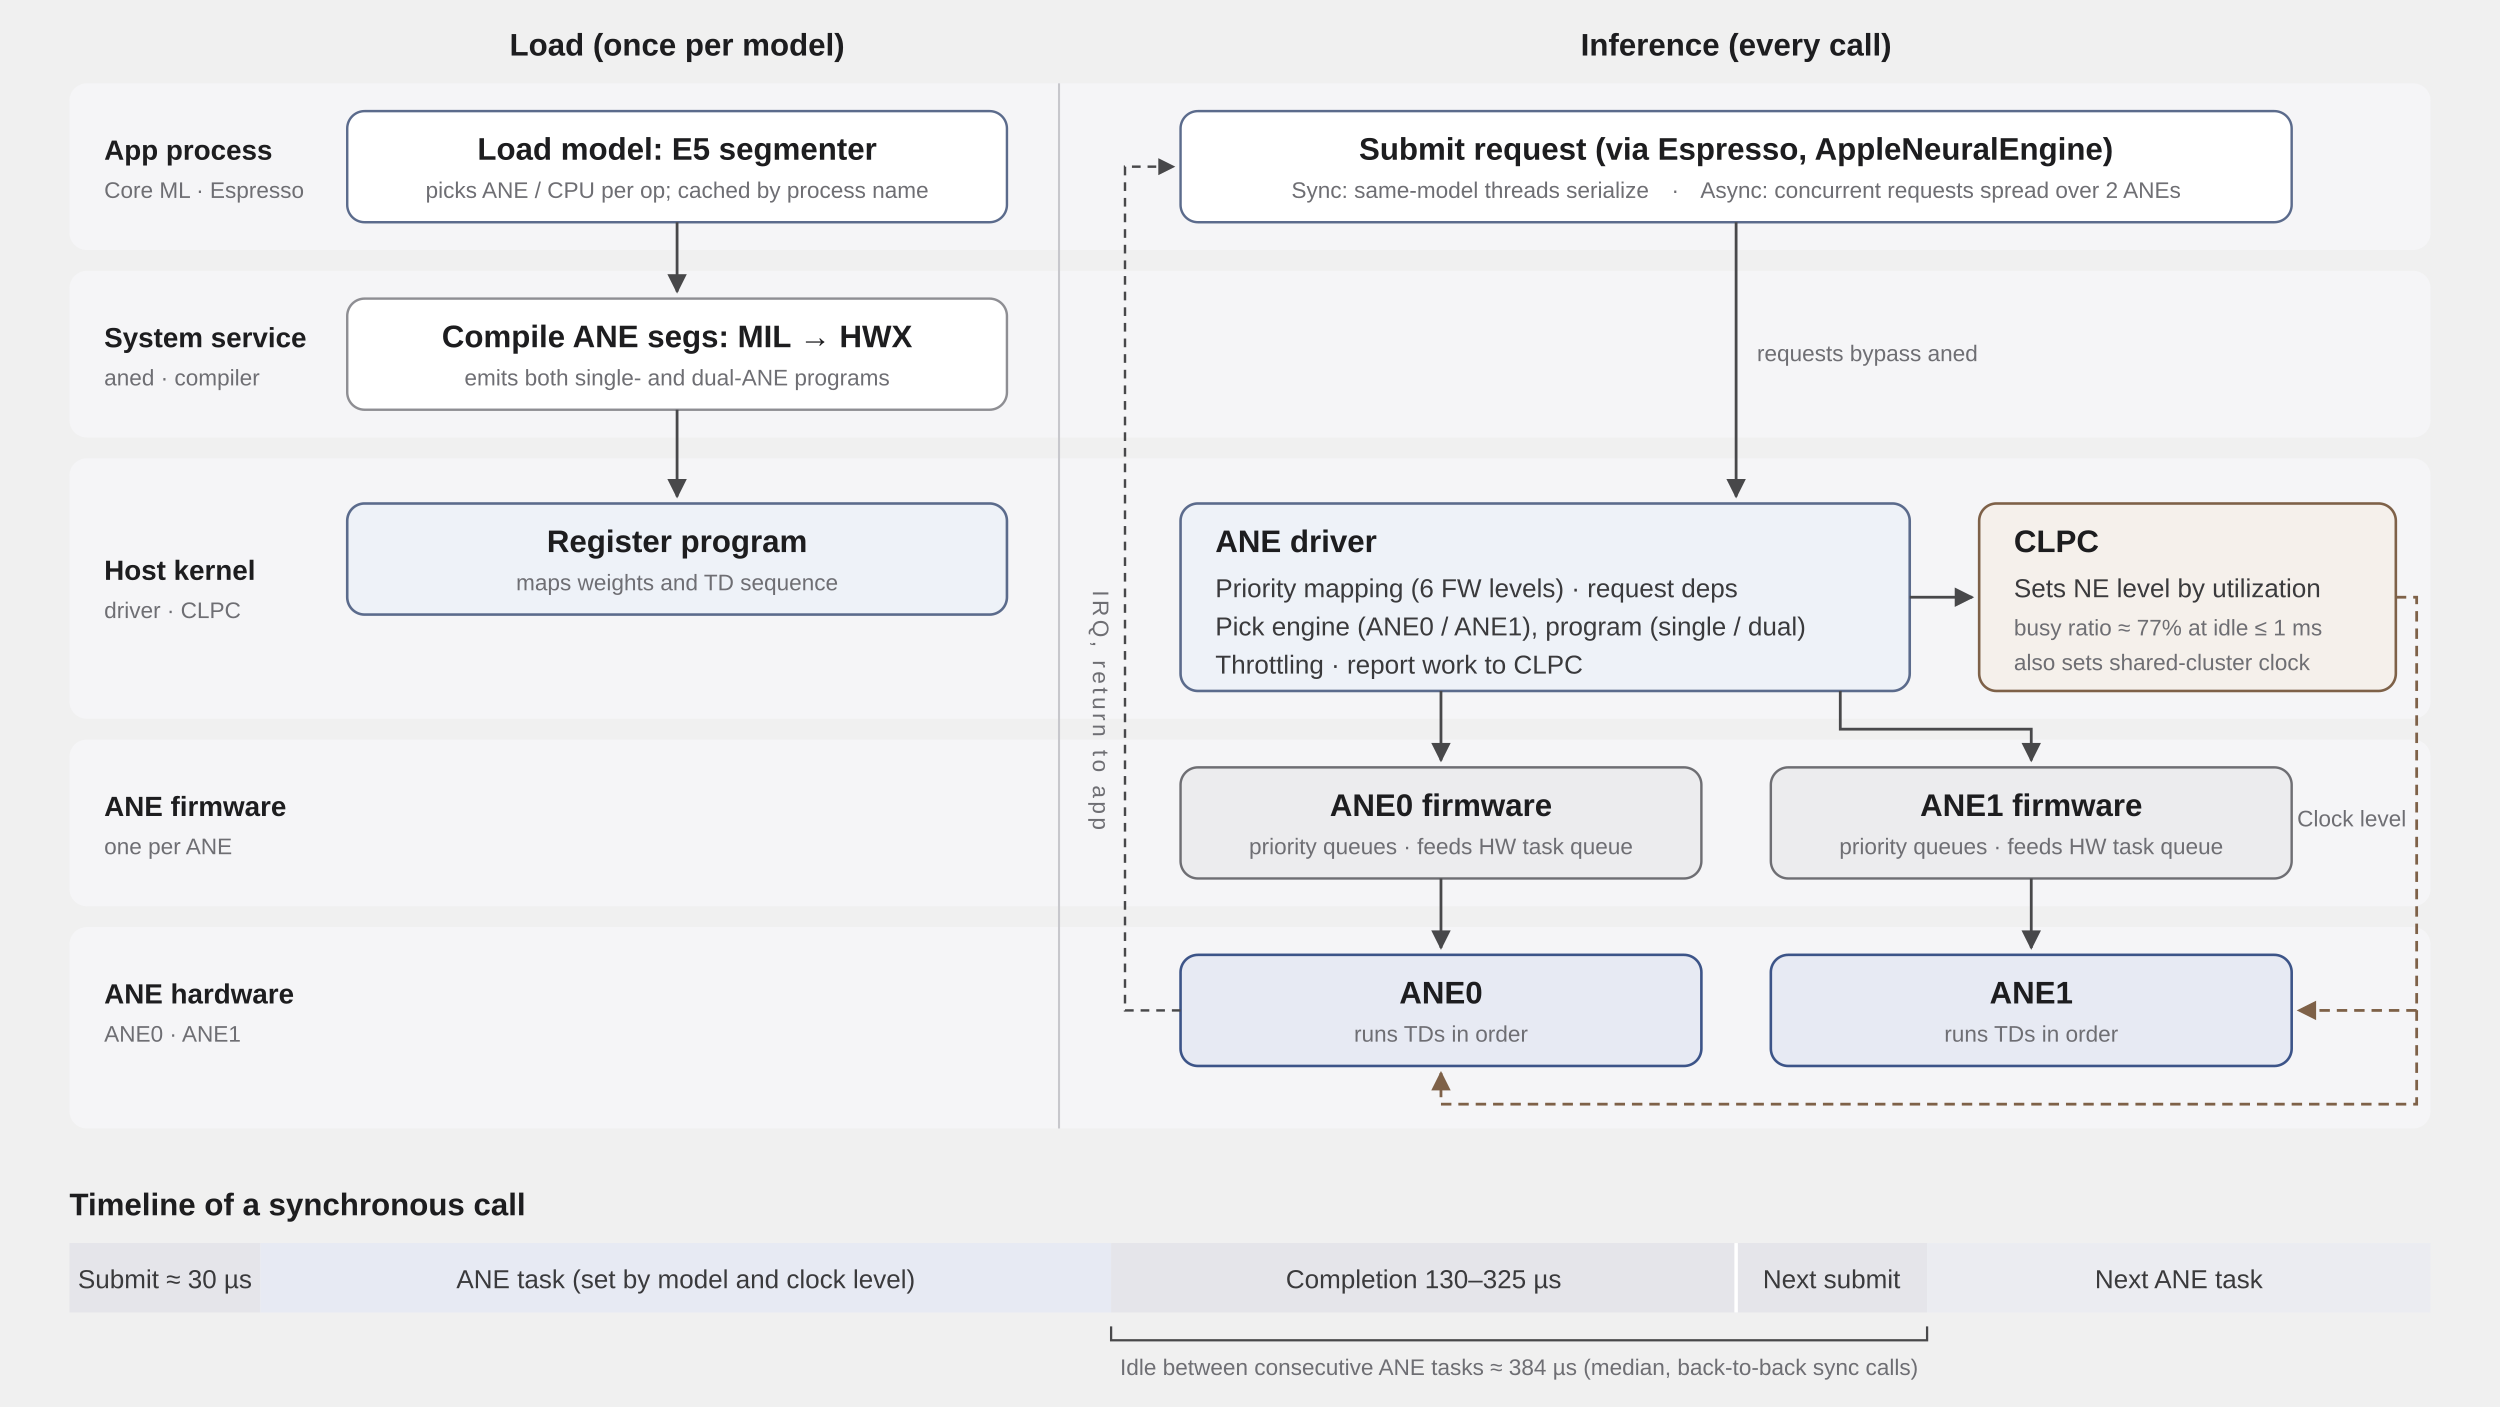
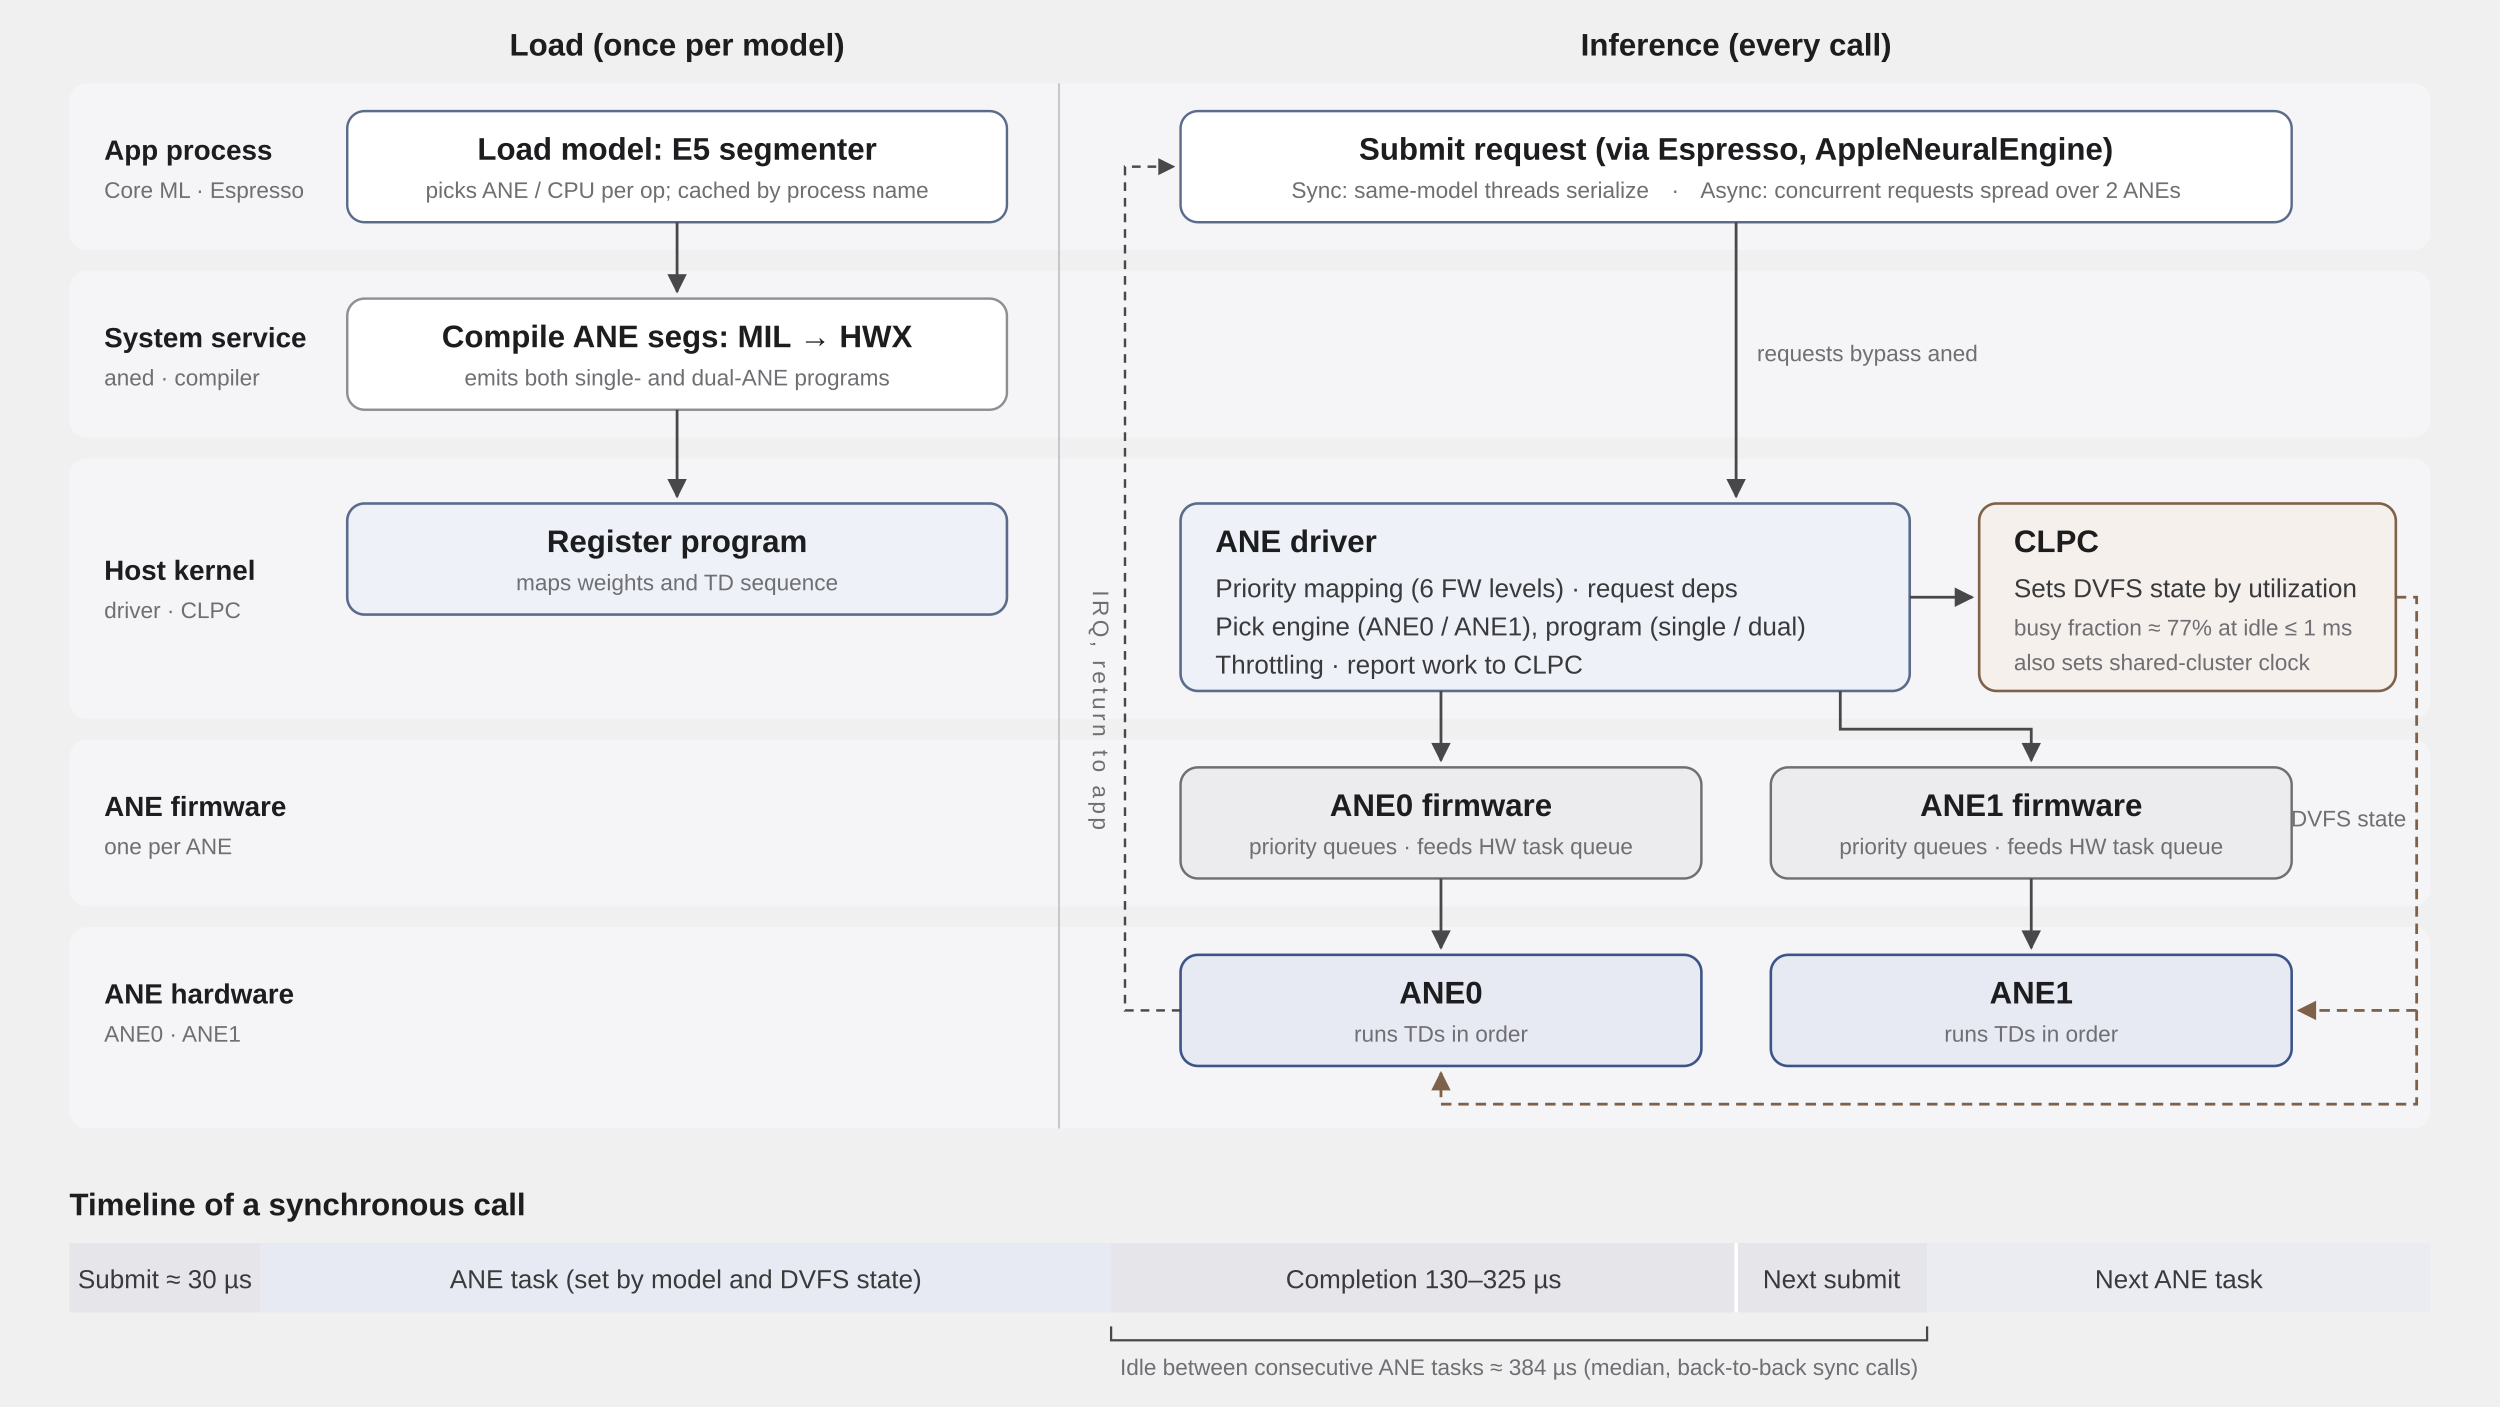
<svg xmlns="http://www.w3.org/2000/svg" viewBox="0 0 1440 810" font-family="Helvetica Neue, PingFang SC, Arial, sans-serif">
  <style>
    text { fill: #1d1d1f; }
    .h  { font-size: 18px; font-weight: 600; }
    .lane { font-size: 16px; font-weight: 600; }
    .b  { font-size: 15px; fill: #3a3a3c; }
    .c  { font-size: 13px; fill: #6e6e73; }
    .mono { font-family: Menlo, SF Mono, monospace; font-size: 13px; fill: #3a3a3c; }
    .mid { text-anchor: middle; }
    .end { text-anchor: end; }
    .band { fill: #f5f5f7; }
    .host { fill: #ffffff; stroke: #5b6b8c; stroke-width: 1.4; }
    .svc  { fill: #ffffff; stroke: #8e8e93; stroke-width: 1.4; }
    .krn  { fill: #eef2f8; stroke: #5b6b8c; stroke-width: 1.5; }
    .clk  { fill: #f5f0eb; stroke: #7e6148; stroke-width: 1.5; }
    .fw   { fill: #ececee; stroke: #6e6e73; stroke-width: 1.4; }
    .hw   { fill: #e7eaf3; stroke: #3c5488; stroke-width: 1.5; }
    .ln   { stroke: #48484a; stroke-width: 1.6; fill: none; }
    .ret  { stroke: #48484a; stroke-width: 1.4; fill: none; stroke-dasharray: 5 4; }
    .cl   { stroke: #7e6148; stroke-width: 1.6; fill: none; stroke-dasharray: 6 4; }
    .seg  { stroke: #ffffff; stroke-width: 2; }
  </style>
  <defs>
    <marker id="ar" viewBox="0 0 10 10" refX="9" refY="5" markerWidth="7" markerHeight="7" orient="auto-start-reverse">
      <path d="M0,0 L10,5 L0,10 z" fill="#48484a" />
    </marker>
    <marker id="ac" viewBox="0 0 10 10" refX="9" refY="5" markerWidth="7" markerHeight="7" orient="auto-start-reverse">
      <path d="M0,0 L10,5 L0,10 z" fill="#7e6148" />
    </marker>
  </defs>
  <text class="h mid" x="390" y="32">Load (once per model)</text>
  <text class="h mid" x="1000" y="32">Inference (every call)</text>
  <rect class="band" x="40" y="48" width="1360" height="96" rx="10" />
  <rect class="band" x="40" y="156" width="1360" height="96" rx="10" />
  <rect class="band" x="40" y="264" width="1360" height="150" rx="10" />
  <rect class="band" x="40" y="426" width="1360" height="96" rx="10" />
  <rect class="band" x="40" y="534" width="1360" height="116" rx="10" />
  <text class="lane" x="60" y="92">App process</text>
  <text class="c" x="60" y="114">Core ML · Espresso</text>
  <text class="lane" x="60" y="200">System service</text>
  <text class="c" x="60" y="222">aned · compiler</text>
  <text class="lane" x="60" y="334">Host kernel</text>
  <text class="c" x="60" y="356">driver · CLPC</text>
  <text class="lane" x="60" y="470">ANE firmware</text>
  <text class="c" x="60" y="492">one per ANE</text>
  <text class="lane" x="60" y="578">ANE hardware</text>
  <text class="c" x="60" y="600">ANE0 · ANE1</text>
  <rect class="host" x="200" y="64" width="380" height="64" rx="10" />
  <text class="h mid" x="390" y="92">Load model: E5 segmenter</text>
  <text class="c mid" x="390" y="114">picks ANE / CPU per op; cached by process name</text>
  <rect class="svc" x="200" y="172" width="380" height="64" rx="10" />
  <text class="h mid" x="390" y="200">Compile ANE segs: MIL → HWX</text>
  <text class="c mid" x="390" y="222">emits both single- and dual-ANE programs</text>
  <rect class="krn" x="200" y="290" width="380" height="64" rx="10" />
  <text class="h mid" x="390" y="318">Register program</text>
  <text class="c mid" x="390" y="340">maps weights and TD sequence</text>
  <path class="ln" d="M390 128 V168" marker-end="url(#ar)" />
  <path class="ln" d="M390 236 V286" marker-end="url(#ar)" />
  <path d="M610 48 V650" stroke="#c7c7cc" stroke-width="1.2" />
  <rect class="host" x="680" y="64" width="640" height="64" rx="10" />
  <text class="h mid" x="1000" y="92">Submit request (via Espresso, AppleNeuralEngine)</text>
  <text class="c mid" x="1000" y="114">Sync: same-model threads serialize　·　Async: concurrent requests spread over 2 ANEs</text>
  <path class="ln" d="M1000 128 V286" marker-end="url(#ar)" />
  <text class="c" x="1012" y="208">requests bypass aned</text>
  <rect class="krn" x="680" y="290" width="420" height="108" rx="10" />
  <text class="h" x="700" y="318">ANE driver</text>
  <text class="b" x="700" y="344">Priority mapping (6 FW levels) · request deps</text>
  <text class="b" x="700" y="366">Pick engine (ANE0 / ANE1), program (single / dual)</text>
  <text class="b" x="700" y="388">Throttling · report work to CLPC</text>
  <rect class="clk" x="1140" y="290" width="240" height="108" rx="10" />
  <text class="h" x="1160" y="318">CLPC</text>
-   <text class="b" x="1160" y="344">Sets NE level by utilization</text>
-   <text class="c" x="1160" y="366">busy ratio ≈ 77% at idle ≤ 1 ms</text>
+   <text class="b" x="1160" y="344">Sets DVFS state by utilization</text>
+   <text class="c" x="1160" y="366">busy fraction ≈ 77% at idle ≤ 1 ms</text>
  <text class="c" x="1160" y="386">also sets shared-cluster clock</text>
  <path class="ln" d="M1100 344 H1136" marker-end="url(#ar)" />
  <rect class="fw" x="680" y="442" width="300" height="64" rx="10" />
  <text class="h mid" x="830" y="470">ANE0 firmware</text>
  <text class="c mid" x="830" y="492">priority queues · feeds HW task queue</text>
  <rect class="fw" x="1020" y="442" width="300" height="64" rx="10" />
  <text class="h mid" x="1170" y="470">ANE1 firmware</text>
  <text class="c mid" x="1170" y="492">priority queues · feeds HW task queue</text>
  <path class="ln" d="M830 398 V438" marker-end="url(#ar)" />
  <path class="ln" d="M1060 398 V420 H1170 V438" marker-end="url(#ar)" />
  <rect class="hw" x="680" y="550" width="300" height="64" rx="10" />
  <text class="h mid" x="830" y="578">ANE0</text>
  <text class="c mid" x="830" y="600">runs TDs in order</text>
  <rect class="hw" x="1020" y="550" width="300" height="64" rx="10" />
  <text class="h mid" x="1170" y="578">ANE1</text>
  <text class="c mid" x="1170" y="600">runs TDs in order</text>
  <path class="ln" d="M830 506 V546" marker-end="url(#ar)" />
  <path class="ln" d="M1170 506 V546" marker-end="url(#ar)" />
  <path class="cl" d="M1380 344 H1392 V582 H1324" marker-end="url(#ac)" />
  <path class="cl" d="M1392 582 V636 H830 V618" marker-end="url(#ac)" />
-   <text class="c end" x="1386" y="476" fill="#6a4f38">Clock level</text>
+   <text class="c end" x="1386" y="476" fill="#6a4f38">DVFS state</text>
  <path class="ret" d="M680 582 H648 V96 H676" marker-end="url(#ar)" />
  <text class="c" x="634" y="340" writing-mode="tb" style="letter-spacing:2px">IRQ, return to app</text>
  <text class="h" x="40" y="700">Timeline of a synchronous call</text>
  <rect x="40" y="716" width="110" height="40" fill="#e5e5ea" />
  <rect x="150" y="716" width="490" height="40" fill="#e7eaf3" />
  <rect x="640" y="716" width="360" height="40" fill="#e5e5ea" />
  <rect x="1000" y="716" width="110" height="40" fill="#e5e5ea" />
  <rect x="1110" y="716" width="290" height="40" fill="#e7eaf3" opacity="0.55" />
  <line x1="1000" y1="716" x2="1000" y2="756" stroke="#ffffff" stroke-width="2" />
  <text class="b mid" x="95" y="742">Submit ≈ 30 µs</text>
-   <text class="b mid" x="395" y="742">ANE task (set by model and clock level)</text>
+   <text class="b mid" x="395" y="742">ANE task (set by model and DVFS state)</text>
  <text class="b mid" x="820" y="742">Completion 130–325 µs</text>
  <text class="b mid" x="1055" y="742">Next submit</text>
  <text class="b mid" x="1255" y="742">Next ANE task</text>
  <path d="M640 764 V772 H1110 V764" stroke="#48484a" stroke-width="1.3" fill="none" />
  <text class="c mid" x="875" y="792">Idle between consecutive ANE tasks ≈ 384 µs (median, back-to-back sync calls)</text>
</svg>
